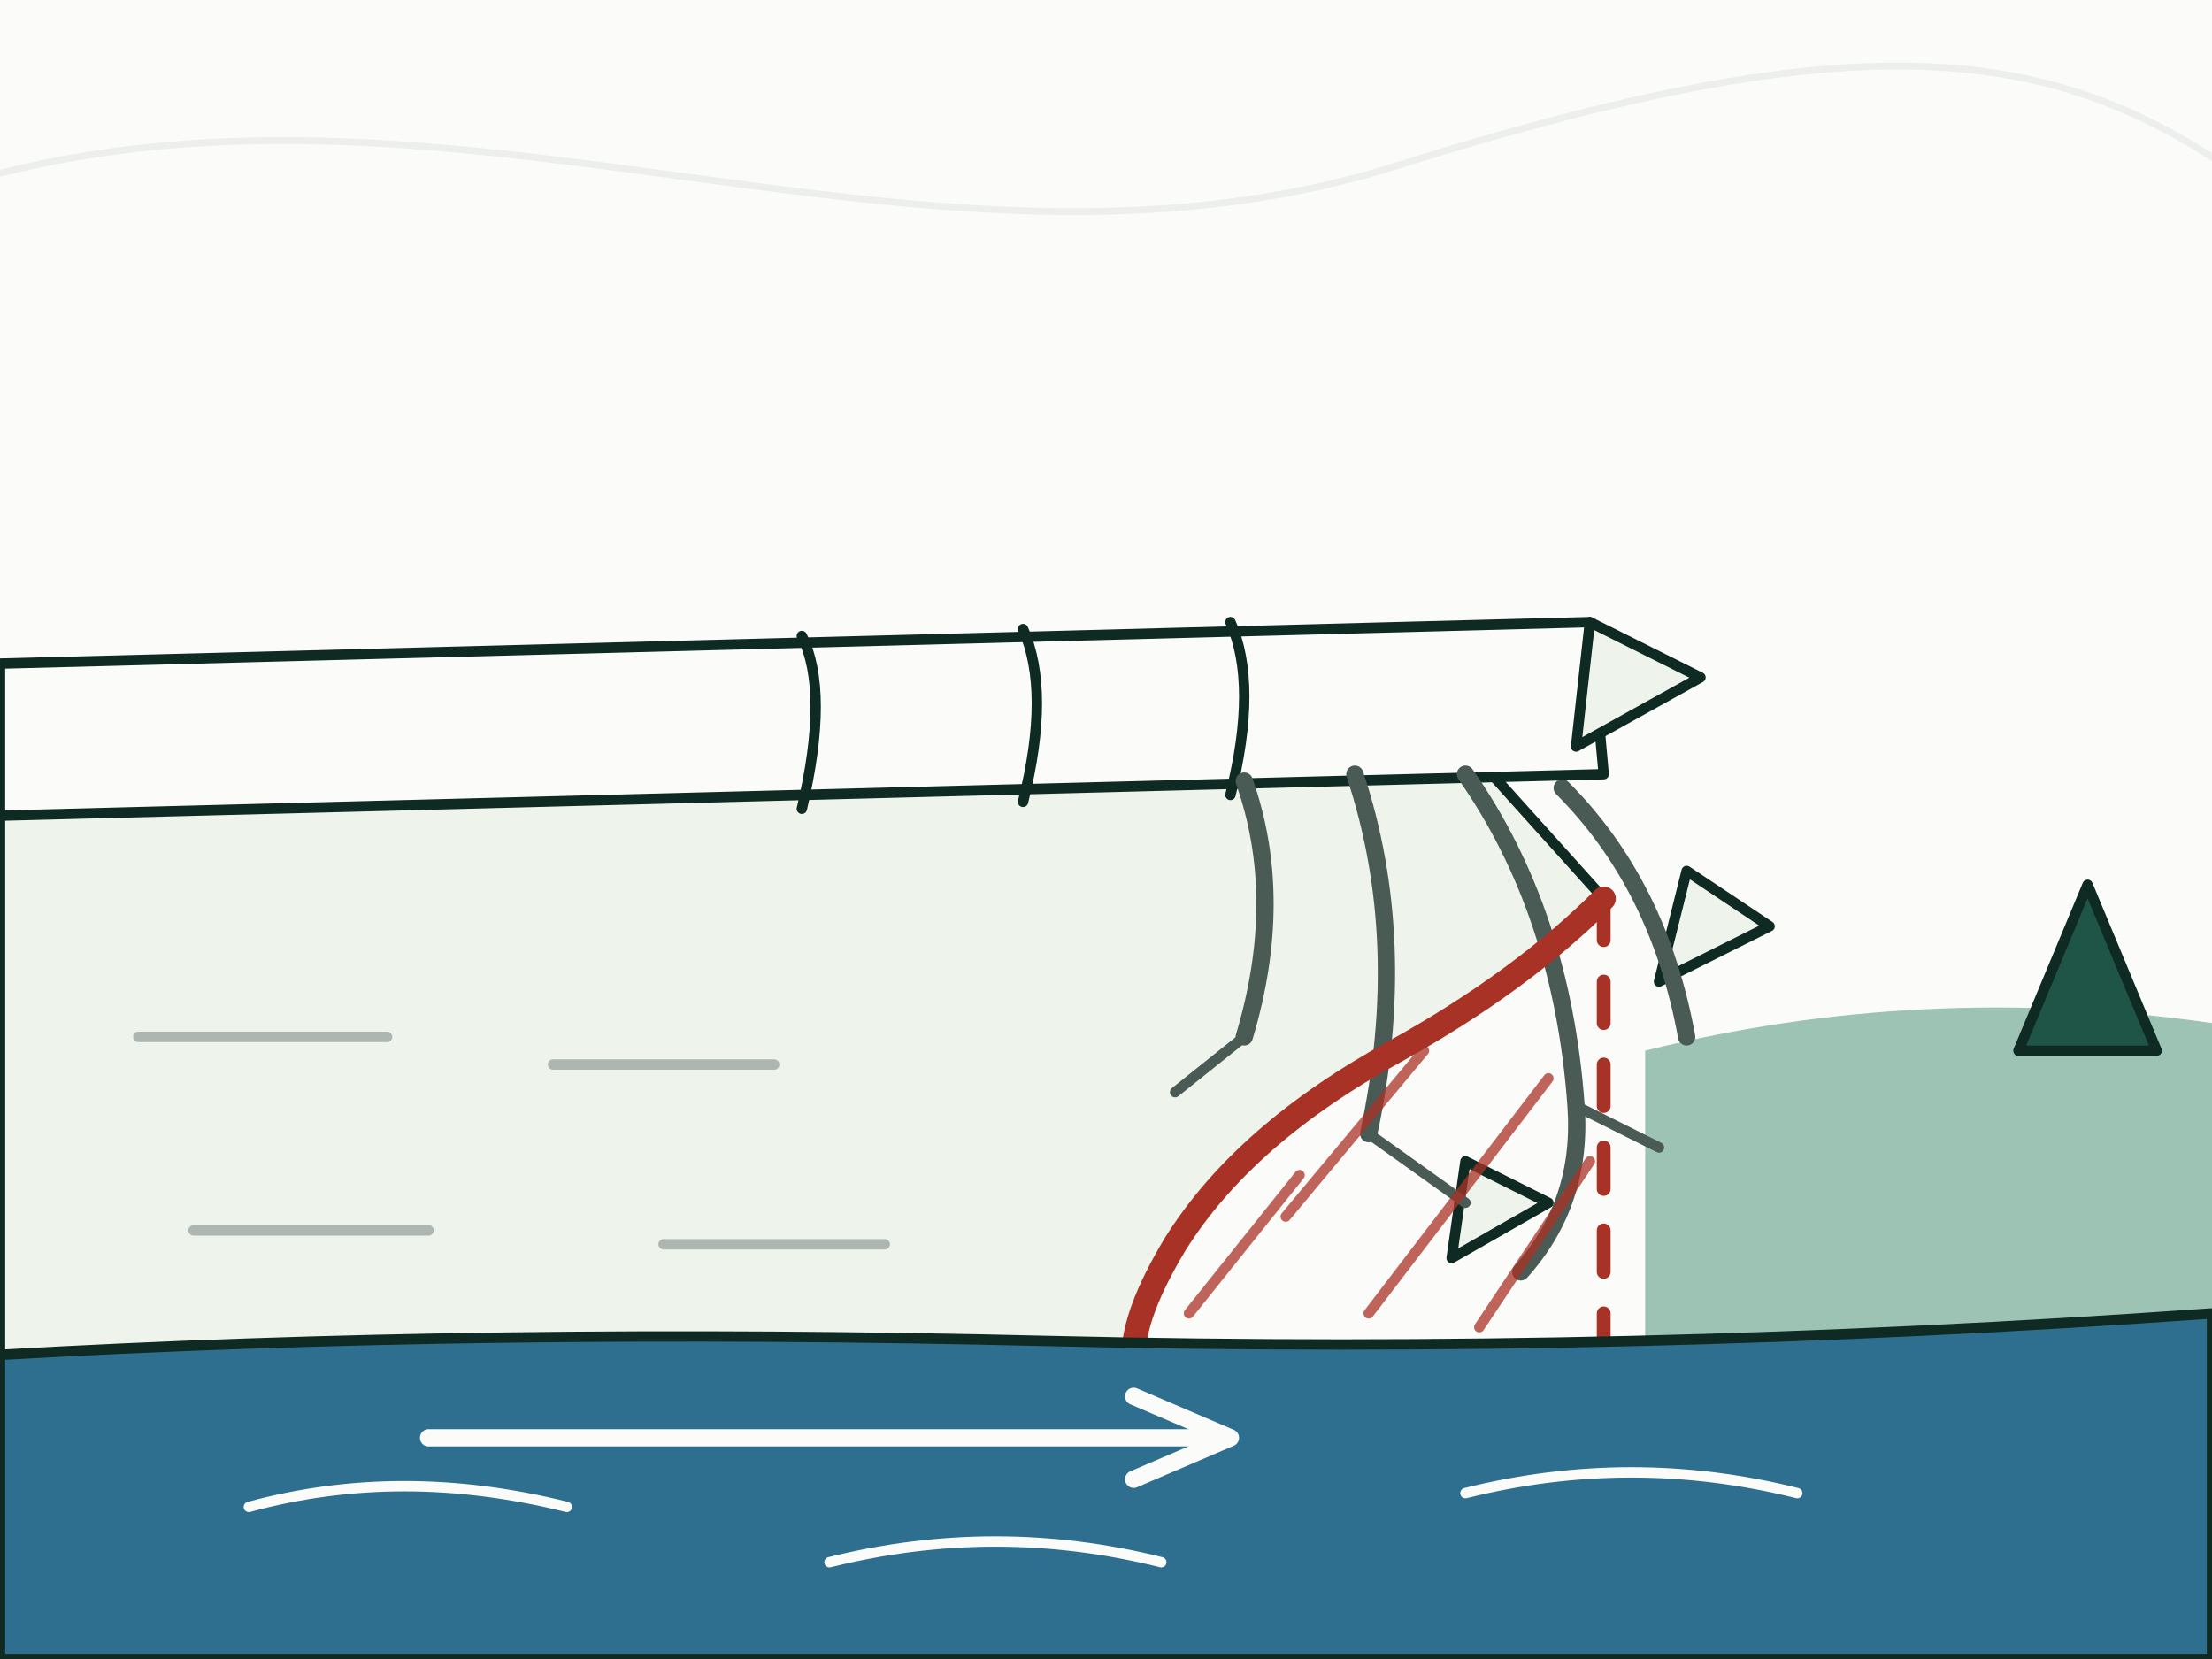
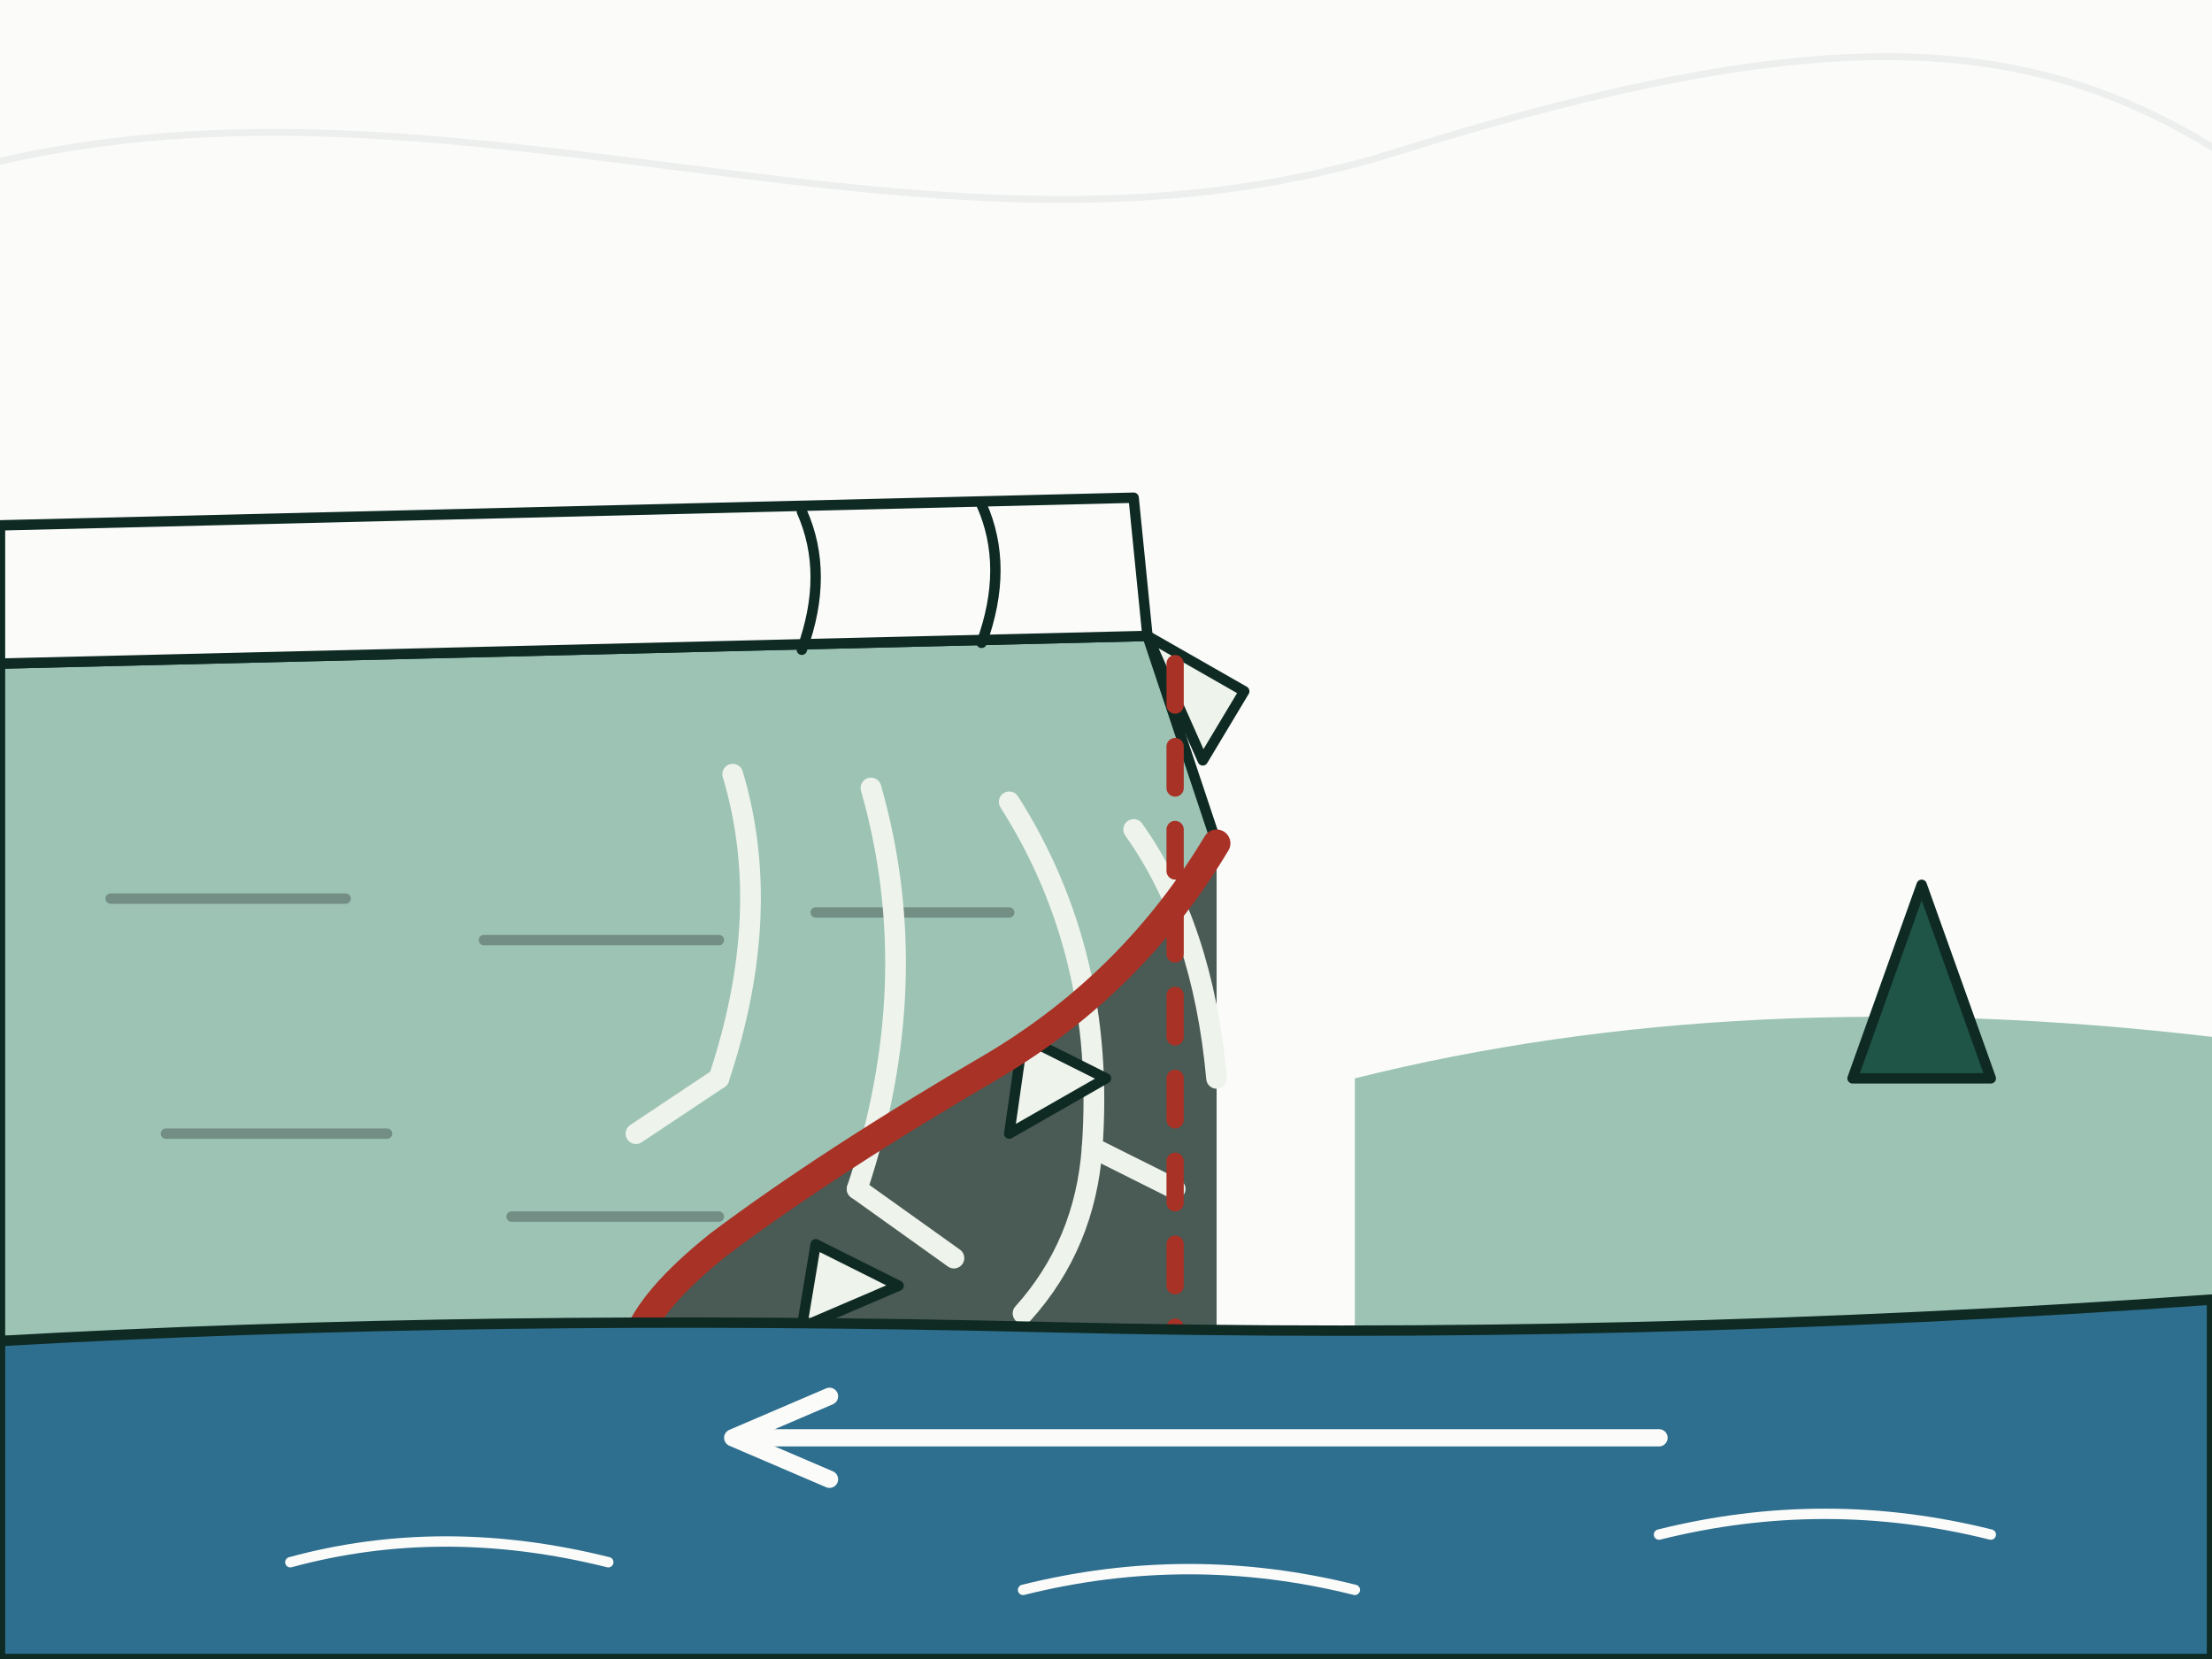
<svg xmlns="http://www.w3.org/2000/svg" viewBox="0 0 320 240" role="img">
  <rect width="320" height="240" fill="#FBFCFA" />
  <g fill="none" stroke="#0E2A23" stroke-opacity="0.06" stroke-width="1">
-     <path d="M-10 28 C 62 4, 132 46, 202 24 S 300 6, 330 30" />
+     <path d="M-10 26 C 62 4, 132 44, 202 22 S 300 6, 330 28" />
  </g>
-   <path d="M238 152 Q278 142, 320 148 L320 196 L238 196 Z" fill="#9CC3B4" />
+   <path d="M196 156 Q252 142, 320 150 L320 198 L196 198 Z" fill="#9CC3B4" />
  <g stroke="#0E2A23" stroke-linejoin="round">
-     <path d="M292 152 L302 128 L312 152 Z" fill="#1F5546" stroke-width="1.5" />
+     <path d="M268 156 L278 128 L288 156 Z" fill="#1F5546" stroke-width="1.5" />
  </g>
-   <path d="M0 116 L214 110 L232 130 Q220 142, 202 152 Q180 164, 170 180 Q164 190, 164 196 L0 196 Z" fill="#EEF3EC" stroke="#0E2A23" stroke-width="1.5" stroke-linejoin="round" />
-   <g stroke="#4A5A54" stroke-width="1.5" stroke-linecap="round" opacity="0.4">
-     <path d="M20 150 H56 M80 154 H112 M28 178 H62 M96 180 H128" />
+   <path d="M0 96 L166 92 L176 122 Q164 142, 144 154 Q120 168, 104 180 Q94 188, 92 194 L0 194 Z" fill="#9CC3B4" stroke="#0E2A23" stroke-width="1.5" stroke-linejoin="round" />
+   <g stroke="#4A5A54" stroke-width="1.5" stroke-linecap="round" opacity="0.5">
+     <path d="M16 130 H50 M70 136 H104 M24 164 H56 M74 176 H104 M118 132 H146" />
  </g>
-   <path d="M0 96 L230 90 L232 112 L0 118 Z" fill="#FBFCFA" stroke="#0E2A23" stroke-width="1.5" stroke-linejoin="round" />
+   <path d="M176 122 Q164 142, 144 154 Q120 168, 104 180 Q94 188, 92 194 L176 194 Z" fill="#4A5A54" />
+   <g fill="none" stroke="#EEF3EC" stroke-width="3" stroke-linecap="round">
+     <path d="M126 114 Q134 142, 124 172" />
+     <path d="M146 116 Q160 138, 158 166 Q157 180, 148 190" />
+     <path d="M164 120 Q174 134, 176 156" />
+     <path d="M106 112 Q112 132, 104 156" />
+     <path d="M124 172 L138 182 M158 166 L170 172 M104 156 L92 164" />
+   </g>
+   <path d="M0 76 L164 72 L166 92 L0 96 Z" fill="#FBFCFA" stroke="#0E2A23" stroke-width="1.5" stroke-linejoin="round" />
  <g stroke="#0E2A23" stroke-width="1.5" fill="none" stroke-linecap="round">
-     <path d="M148 91 Q152 100, 148 116" />
-     <path d="M178 90 Q182 99, 178 115" />
-     <path d="M116 92 Q120 100, 116 117" />
+     <path d="M116 74 Q120 83, 116 94" />
+     <path d="M142 73 Q146 82, 142 93" />
  </g>
-   <path d="M230 90 L246 98 L228 108 Z" fill="#EEF3EC" stroke="#0E2A23" stroke-width="1.5" stroke-linejoin="round" />
-   <path d="M244 126 L256 134 L240 142 Z" fill="#EEF3EC" stroke="#0E2A23" stroke-width="1.5" stroke-linejoin="round" />
-   <path d="M212 168 L224 174 L210 182 Z" fill="#EEF3EC" stroke="#0E2A23" stroke-width="1.5" stroke-linejoin="round" />
-   <g fill="none" stroke="#4A5A54" stroke-width="2.5" stroke-linecap="round">
-     <path d="M196 112 Q204 136, 198 164" />
-     <path d="M212 112 Q226 132, 228 160 Q229 174, 220 184" />
-     <path d="M226 114 Q240 128, 244 150" />
-     <path d="M180 113 Q186 130, 180 150" />
+   <path d="M166 92 L180 100 L174 110 Z" fill="#EEF3EC" stroke="#0E2A23" stroke-width="1.5" stroke-linejoin="round" />
+   <path d="M148 150 L160 156 L146 164 Z" fill="#EEF3EC" stroke="#0E2A23" stroke-width="1.5" stroke-linejoin="round" />
+   <path d="M118 180 L130 186 L116 192 Z" fill="#EEF3EC" stroke="#0E2A23" stroke-width="1.5" stroke-linejoin="round" />
+   <g fill="none" stroke="#A93226" stroke-linecap="round">
+     <path d="M176 122 Q164 142, 144 154 Q120 168, 104 180 Q94 188, 92 194" stroke-width="4" />
+     <path d="M170 96 V194" stroke-width="2.5" stroke-dasharray="6 6" />
  </g>
-   <g fill="none" stroke="#4A5A54" stroke-width="1.5" stroke-linecap="round">
-     <path d="M198 164 L212 174 M228 160 L240 166 M180 150 L170 158" />
+   <path d="M0 194 Q70 190, 152 192 Q236 194, 320 188 L320 240 L0 240 Z" fill="#2E6E8E" stroke="#0E2A23" stroke-width="1.5" stroke-linejoin="round" />
+   <g fill="none" stroke="#FBFCFA" stroke-width="1.5" stroke-linecap="round">
+     <path d="M42 226 Q64 220, 88 226 M148 230 Q172 224, 196 230 M240 222 Q264 216, 288 222" />
  </g>
-   <g fill="none" stroke="#A93226" stroke-linecap="round">
-     <path d="M232 130 Q220 142, 202 152 Q180 164, 170 180 Q164 190, 164 196" stroke-width="3.5" />
-     <path d="M232 130 V196" stroke-width="2" stroke-dasharray="6 6" />
-     <g stroke-width="1.5" opacity="0.75">
-       <path d="M186 176 L206 152" />
-       <path d="M198 190 L224 156" />
-       <path d="M214 192 L230 168" />
-       <path d="M172 190 L188 170" />
-     </g>
-   </g>
-   <path d="M0 196 Q70 192, 152 194 Q236 196, 320 190 L320 240 L0 240 Z" fill="#2E6E8E" stroke="#0E2A23" stroke-width="1.5" stroke-linejoin="round" />
-   <g fill="none" stroke="#FBFCFA" stroke-width="1.5" stroke-linecap="round">
-     <path d="M36 218 Q58 212, 82 218 M120 226 Q144 220, 168 226 M212 216 Q236 210, 260 216" />
-   </g>
-   <path d="M62 208 H176" fill="none" stroke="#FBFCFA" stroke-width="2.5" stroke-linecap="round" />
-   <path d="M164 202 L178 208 L164 214" fill="none" stroke="#FBFCFA" stroke-width="2.5" stroke-linecap="round" stroke-linejoin="round" />
+   <path d="M240 208 H108" fill="none" stroke="#FBFCFA" stroke-width="2.5" stroke-linecap="round" />
+   <path d="M120 202 L106 208 L120 214" fill="none" stroke="#FBFCFA" stroke-width="2.5" stroke-linecap="round" stroke-linejoin="round" />
</svg>
